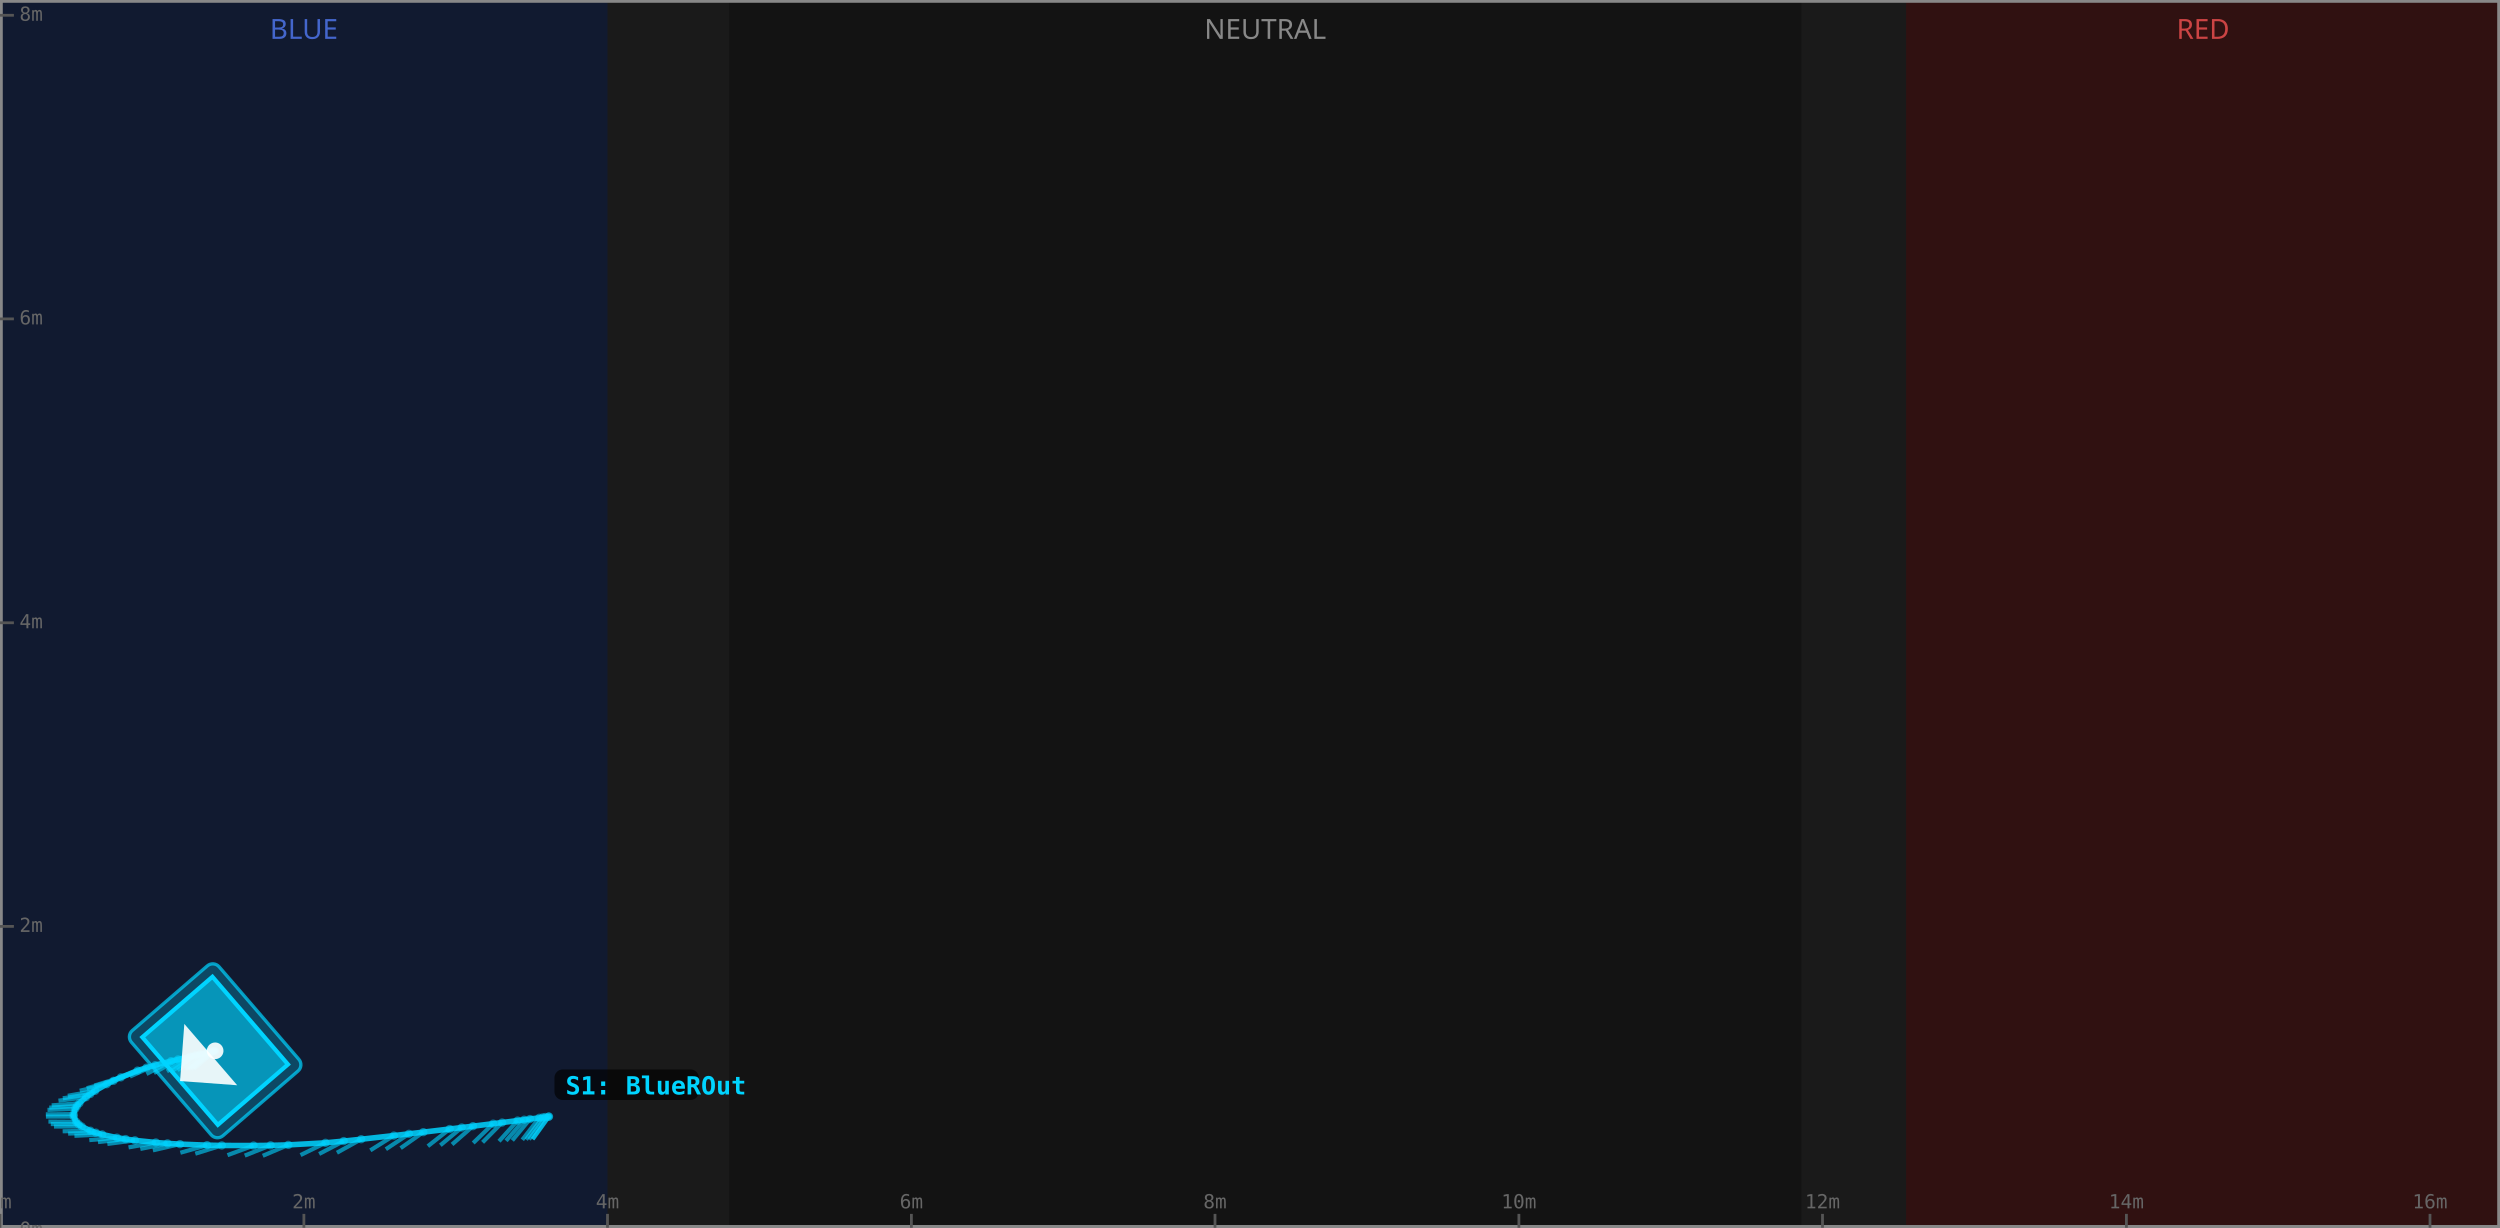
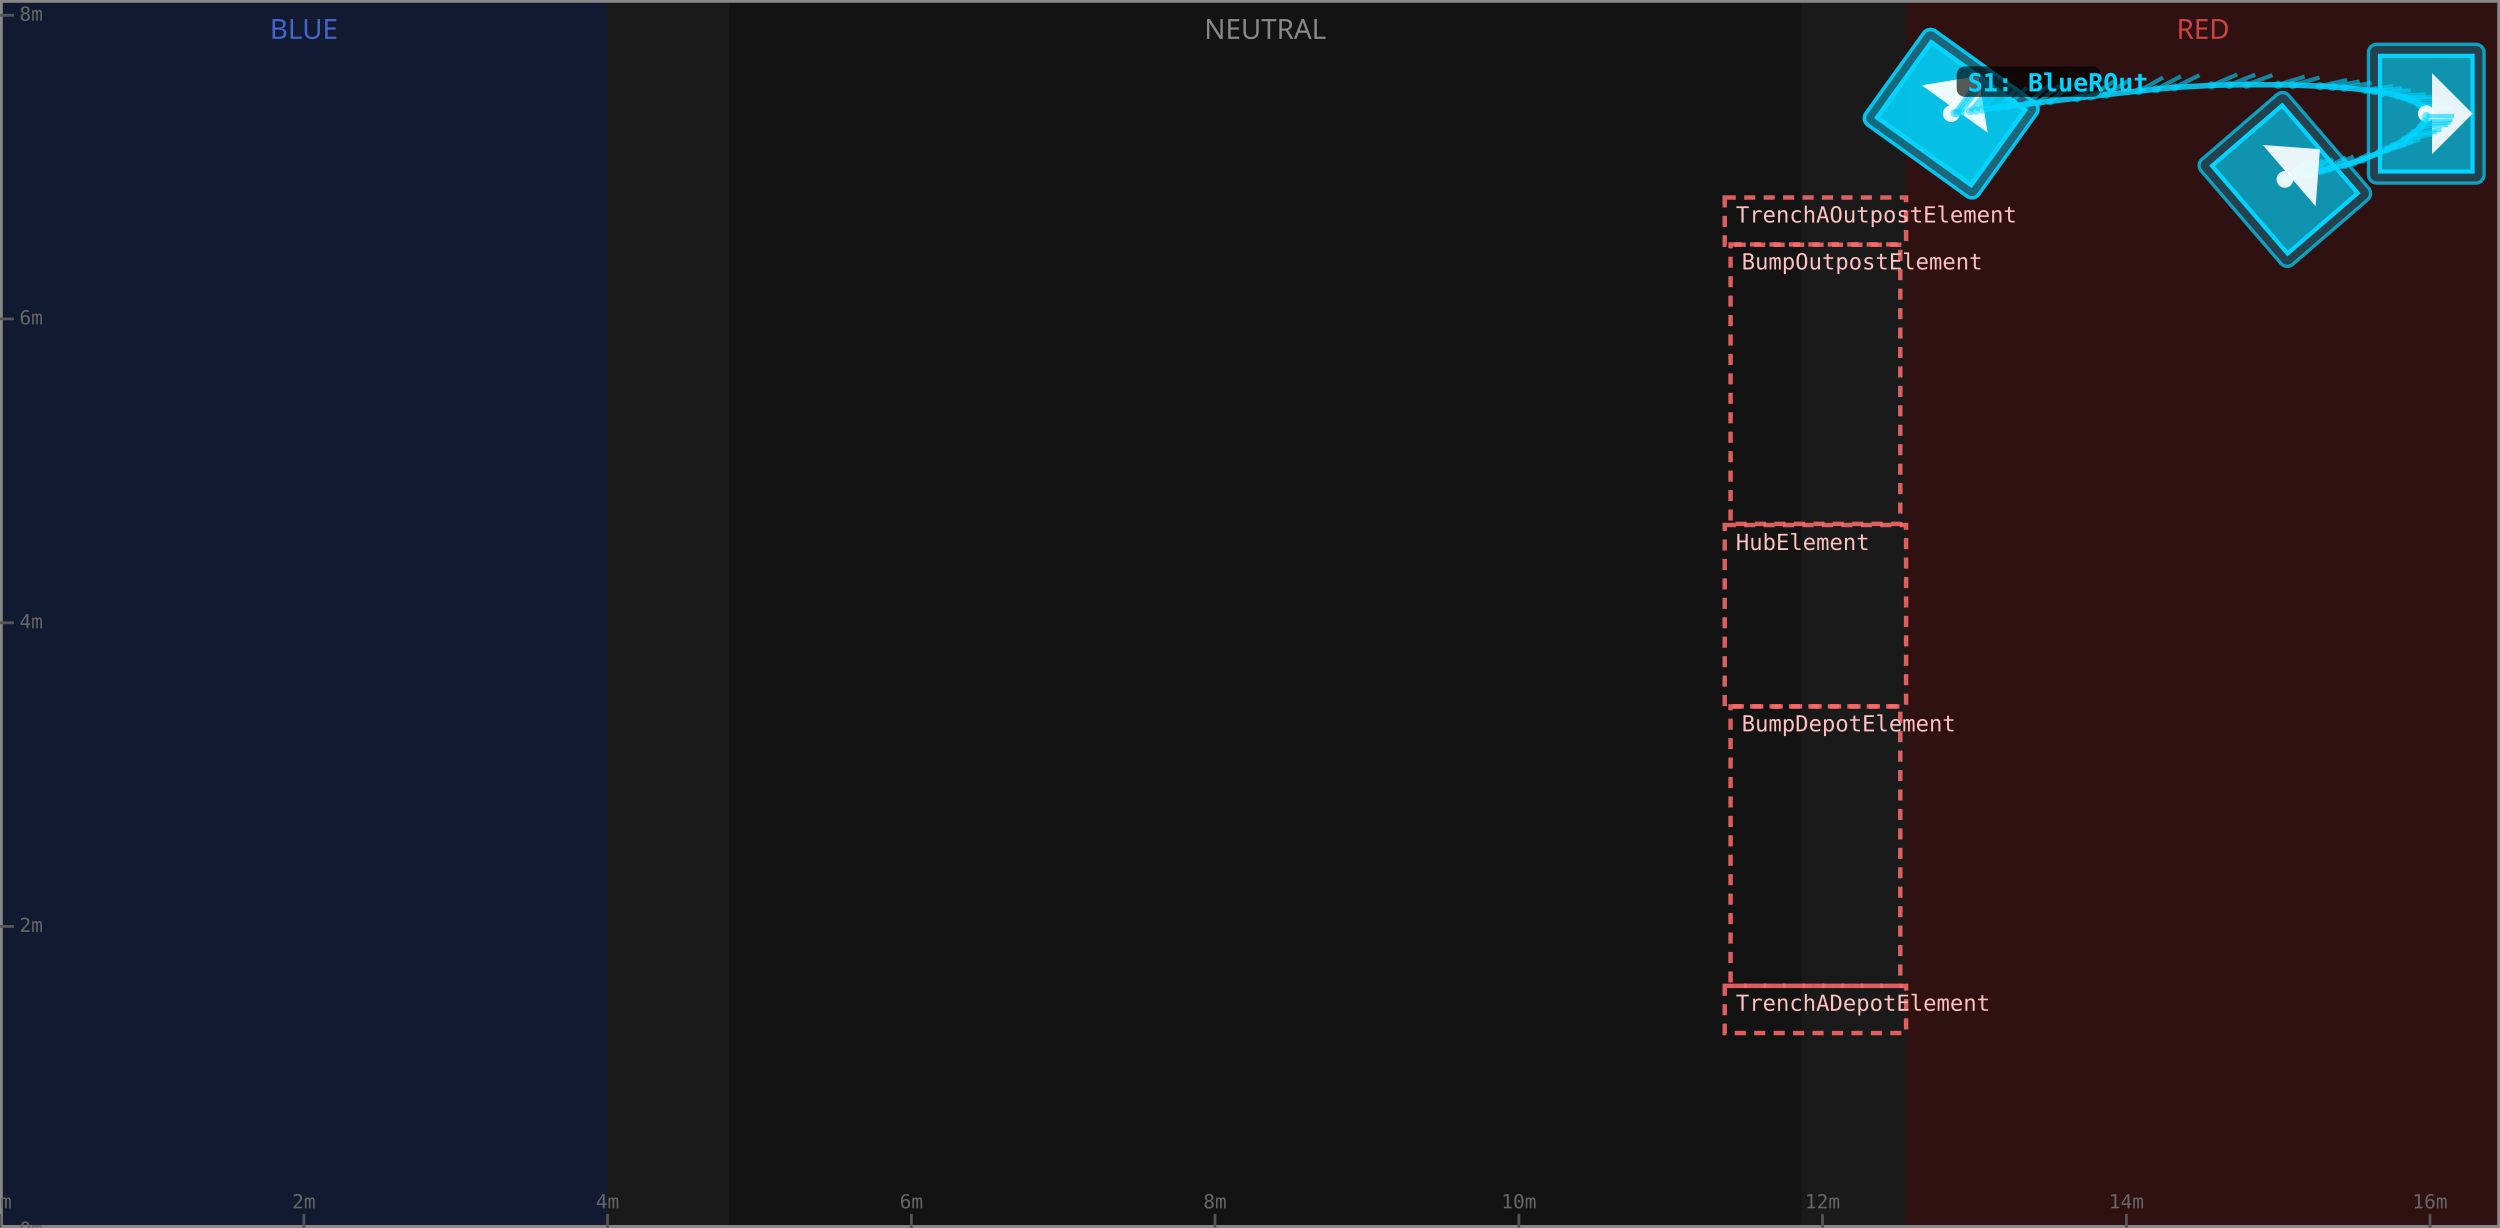
<svg xmlns="http://www.w3.org/2000/svg" width="900" height="442" viewBox="0 0 900 442">
  <rect x="0" y="0" width="900" height="442" fill="#1a1a1a" />
  <rect x="0" y="0" width="218.7" height="442" fill="#0d1a3a" fill-opacity="0.7" />
  <text x="109.4" y="14" text-anchor="middle" font-size="10" fill="#4466cc" font-family="sans-serif">BLUE</text>
  <rect x="262.5" y="0" width="386.0" height="442" fill="#111111" fill-opacity="0.7" />
  <text x="455.5" y="14" text-anchor="middle" font-size="10" fill="#888" font-family="sans-serif">NEUTRAL</text>
  <rect x="686.2" y="0" width="213.8" height="442" fill="#3a0d0d" fill-opacity="0.7" />
  <text x="793.1" y="14" text-anchor="middle" font-size="10" fill="#cc4444" font-family="sans-serif">RED</text>
  <rect x="0" y="0" width="900" height="442" fill="none" stroke="#888" stroke-width="2" />
  <line x1="0.0" y1="442" x2="0.0" y2="437" stroke="#555" stroke-width="1" />
  <text x="0.0" y="435" text-anchor="middle" font-size="7" fill="#666" font-family="monospace">0m</text>
  <line x1="109.4" y1="442" x2="109.4" y2="437" stroke="#555" stroke-width="1" />
  <text x="109.4" y="435" text-anchor="middle" font-size="7" fill="#666" font-family="monospace">2m</text>
  <line x1="218.7" y1="442" x2="218.7" y2="437" stroke="#555" stroke-width="1" />
  <text x="218.7" y="435" text-anchor="middle" font-size="7" fill="#666" font-family="monospace">4m</text>
  <line x1="328.1" y1="442" x2="328.1" y2="437" stroke="#555" stroke-width="1" />
  <text x="328.1" y="435" text-anchor="middle" font-size="7" fill="#666" font-family="monospace">6m</text>
  <line x1="437.4" y1="442" x2="437.4" y2="437" stroke="#555" stroke-width="1" />
  <text x="437.4" y="435" text-anchor="middle" font-size="7" fill="#666" font-family="monospace">8m</text>
  <line x1="546.8" y1="442" x2="546.8" y2="437" stroke="#555" stroke-width="1" />
  <text x="546.8" y="435" text-anchor="middle" font-size="7" fill="#666" font-family="monospace">10m</text>
  <line x1="656.1" y1="442" x2="656.1" y2="437" stroke="#555" stroke-width="1" />
  <text x="656.1" y="435" text-anchor="middle" font-size="7" fill="#666" font-family="monospace">12m</text>
  <line x1="765.5" y1="442" x2="765.5" y2="437" stroke="#555" stroke-width="1" />
  <text x="765.5" y="435" text-anchor="middle" font-size="7" fill="#666" font-family="monospace">14m</text>
  <line x1="874.8" y1="442" x2="874.8" y2="437" stroke="#555" stroke-width="1" />
  <text x="874.8" y="435" text-anchor="middle" font-size="7" fill="#666" font-family="monospace">16m</text>
  <line x1="0" y1="442.9" x2="5" y2="442.9" stroke="#555" stroke-width="1" />
  <text x="7" y="442.9" dominant-baseline="middle" font-size="7" fill="#666" font-family="monospace">0m</text>
  <line x1="0" y1="333.5" x2="5" y2="333.5" stroke="#555" stroke-width="1" />
  <text x="7" y="333.5" dominant-baseline="middle" font-size="7" fill="#666" font-family="monospace">2m</text>
  <line x1="0" y1="224.2" x2="5" y2="224.2" stroke="#555" stroke-width="1" />
  <text x="7" y="224.2" dominant-baseline="middle" font-size="7" fill="#666" font-family="monospace">4m</text>
  <line x1="0" y1="114.8" x2="5" y2="114.8" stroke="#555" stroke-width="1" />
  <text x="7" y="114.8" dominant-baseline="middle" font-size="7" fill="#666" font-family="monospace">6m</text>
  <line x1="0" y1="5.5" x2="5" y2="5.5" stroke="#555" stroke-width="1" />
  <text x="7" y="5.5" dominant-baseline="middle" font-size="7" fill="#666" font-family="monospace">8m</text>
-   <polyline points="197.64,401.97 197.50,401.99 196.38,402.13 195.40,402.26 194.15,402.42 190.80,402.85 188.70,403.11 186.33,403.41 180.75,404.12 177.54,404.52 170.27,405.42 166.22,405.91 161.89,406.44 152.40,407.57 147.23,408.18 141.78,408.81 130.03,410.12 123.74,410.79 117.17,411.42 103.79,412.16 97.40,412.32 91.28,412.40 79.85,412.36 74.55,412.26 64.78,411.88 60.31,411.62 56.12,411.30 48.56,410.52 45.20,410.06 42.11,409.56 36.78,408.40 34.52,407.75 32.55,407.06 29.43,405.54 28.29,404.72 27.43,403.85 26.54,401.97 26.50,401.07 27.09,399.17 27.72,398.17 28.58,397.14 30.97,394.98 32.50,393.85 34.25,392.69 38.43,390.31 40.86,389.09 43.52,387.85 49.50,385.42 52.73,384.36 55.88,383.47 61.58,382.01 64.11,381.39 68.51,380.33 70.38,379.90 72.04,379.51 74.69,378.91 75.68,378.69 76.46,378.51 77.34,378.32 77.45,378.29" fill="none" stroke="#00d4ff" stroke-width="2" stroke-opacity="0.85" stroke-linejoin="round" stroke-linecap="round" />
-   <g id="pose0" transform="translate(197.64,401.97) rotate(125.71)">
-     <line x1="0" y1="0" x2="10.00" y2="0" stroke="#00d4ff" stroke-width="1.5" stroke-opacity="0.6" />
-     <circle cx="0" cy="0" r="1.5" fill="#00d4ff" fill-opacity="0.5" />
-   </g>
-   <g id="pose1" transform="translate(197.50,401.99) rotate(125.71)">
-     <line x1="0" y1="0" x2="10.00" y2="0" stroke="#00d4ff" stroke-width="1.5" stroke-opacity="0.6" />
-     <circle cx="0" cy="0" r="1.5" fill="#00d4ff" fill-opacity="0.5" />
-   </g>
-   <g id="pose2" transform="translate(196.38,402.13) rotate(126.36)">
-     <line x1="0" y1="0" x2="10.00" y2="0" stroke="#00d4ff" stroke-width="1.5" stroke-opacity="0.6" />
-     <circle cx="0" cy="0" r="1.5" fill="#00d4ff" fill-opacity="0.5" />
-   </g>
-   <g id="pose3" transform="translate(195.40,402.26) rotate(126.96)">
-     <line x1="0" y1="0" x2="10.00" y2="0" stroke="#00d4ff" stroke-width="1.5" stroke-opacity="0.6" />
-     <circle cx="0" cy="0" r="1.5" fill="#00d4ff" fill-opacity="0.5" />
-   </g>
-   <g id="pose4" transform="translate(194.15,402.42) rotate(127.72)">
-     <line x1="0" y1="0" x2="10.00" y2="0" stroke="#00d4ff" stroke-width="1.5" stroke-opacity="0.6" />
-     <circle cx="0" cy="0" r="1.5" fill="#00d4ff" fill-opacity="0.5" />
-   </g>
-   <g id="pose5" transform="translate(190.80,402.85) rotate(129.63)">
-     <line x1="0" y1="0" x2="10.00" y2="0" stroke="#00d4ff" stroke-width="1.5" stroke-opacity="0.6" />
-     <circle cx="0" cy="0" r="1.5" fill="#00d4ff" fill-opacity="0.5" />
-   </g>
-   <g id="pose6" transform="translate(188.70,403.11) rotate(130.74)">
-     <line x1="0" y1="0" x2="10.00" y2="0" stroke="#00d4ff" stroke-width="1.5" stroke-opacity="0.6" />
-     <circle cx="0" cy="0" r="1.5" fill="#00d4ff" fill-opacity="0.5" />
-   </g>
-   <g id="pose7" transform="translate(186.33,403.41) rotate(131.95)">
-     <line x1="0" y1="0" x2="10.00" y2="0" stroke="#00d4ff" stroke-width="1.5" stroke-opacity="0.6" />
-     <circle cx="0" cy="0" r="1.5" fill="#00d4ff" fill-opacity="0.5" />
-   </g>
-   <g id="pose8" transform="translate(180.75,404.12) rotate(134.56)">
-     <line x1="0" y1="0" x2="10.00" y2="0" stroke="#00d4ff" stroke-width="1.5" stroke-opacity="0.6" />
-     <circle cx="0" cy="0" r="1.5" fill="#00d4ff" fill-opacity="0.5" />
-   </g>
-   <g id="pose9" transform="translate(177.54,404.52) rotate(135.95)">
-     <line x1="0" y1="0" x2="10.00" y2="0" stroke="#00d4ff" stroke-width="1.5" stroke-opacity="0.6" />
-     <circle cx="0" cy="0" r="1.5" fill="#00d4ff" fill-opacity="0.5" />
-   </g>
-   <g id="pose10" transform="translate(170.27,405.42) rotate(138.85)">
-     <line x1="0" y1="0" x2="10.00" y2="0" stroke="#00d4ff" stroke-width="1.5" stroke-opacity="0.6" />
-     <circle cx="0" cy="0" r="1.5" fill="#00d4ff" fill-opacity="0.5" />
-   </g>
-   <g id="pose11" transform="translate(166.22,405.91) rotate(140.33)">
-     <line x1="0" y1="0" x2="10.00" y2="0" stroke="#00d4ff" stroke-width="1.5" stroke-opacity="0.6" />
-     <circle cx="0" cy="0" r="1.5" fill="#00d4ff" fill-opacity="0.5" />
-   </g>
-   <g id="pose12" transform="translate(161.89,406.44) rotate(141.83)">
-     <line x1="0" y1="0" x2="10.00" y2="0" stroke="#00d4ff" stroke-width="1.5" stroke-opacity="0.6" />
-     <circle cx="0" cy="0" r="1.5" fill="#00d4ff" fill-opacity="0.5" />
-   </g>
-   <g id="pose13" transform="translate(152.40,407.57) rotate(144.86)">
-     <line x1="0" y1="0" x2="10.00" y2="0" stroke="#00d4ff" stroke-width="1.5" stroke-opacity="0.6" />
-     <circle cx="0" cy="0" r="1.5" fill="#00d4ff" fill-opacity="0.5" />
-   </g>
-   <g id="pose14" transform="translate(147.23,408.18) rotate(146.37)">
-     <line x1="0" y1="0" x2="10.00" y2="0" stroke="#00d4ff" stroke-width="1.5" stroke-opacity="0.6" />
-     <circle cx="0" cy="0" r="1.5" fill="#00d4ff" fill-opacity="0.5" />
-   </g>
-   <g id="pose15" transform="translate(141.78,408.81) rotate(147.89)">
-     <line x1="0" y1="0" x2="10.00" y2="0" stroke="#00d4ff" stroke-width="1.5" stroke-opacity="0.6" />
-     <circle cx="0" cy="0" r="1.5" fill="#00d4ff" fill-opacity="0.5" />
-   </g>
-   <g id="pose16" transform="translate(130.03,410.12) rotate(150.90)">
-     <line x1="0" y1="0" x2="10.00" y2="0" stroke="#00d4ff" stroke-width="1.5" stroke-opacity="0.6" />
-     <circle cx="0" cy="0" r="1.5" fill="#00d4ff" fill-opacity="0.5" />
-   </g>
-   <g id="pose17" transform="translate(123.74,410.79) rotate(152.39)">
-     <line x1="0" y1="0" x2="10.00" y2="0" stroke="#00d4ff" stroke-width="1.5" stroke-opacity="0.6" />
-     <circle cx="0" cy="0" r="1.5" fill="#00d4ff" fill-opacity="0.5" />
-   </g>
-   <g id="pose18" transform="translate(117.17,411.42) rotate(153.88)">
-     <line x1="0" y1="0" x2="10.00" y2="0" stroke="#00d4ff" stroke-width="1.5" stroke-opacity="0.6" />
-     <circle cx="0" cy="0" r="1.5" fill="#00d4ff" fill-opacity="0.5" />
-   </g>
-   <g id="pose19" transform="translate(103.79,412.16) rotate(156.85)">
-     <line x1="0" y1="0" x2="10.00" y2="0" stroke="#00d4ff" stroke-width="1.5" stroke-opacity="0.6" />
-     <circle cx="0" cy="0" r="1.5" fill="#00d4ff" fill-opacity="0.5" />
-   </g>
-   <g id="pose20" transform="translate(97.40,412.32) rotate(158.33)">
-     <line x1="0" y1="0" x2="10.00" y2="0" stroke="#00d4ff" stroke-width="1.5" stroke-opacity="0.6" />
-     <circle cx="0" cy="0" r="1.5" fill="#00d4ff" fill-opacity="0.5" />
-   </g>
-   <g id="pose21" transform="translate(91.28,412.40) rotate(159.81)">
-     <line x1="0" y1="0" x2="10.00" y2="0" stroke="#00d4ff" stroke-width="1.5" stroke-opacity="0.6" />
-     <circle cx="0" cy="0" r="1.5" fill="#00d4ff" fill-opacity="0.5" />
-   </g>
-   <g id="pose22" transform="translate(79.85,412.36) rotate(162.74)">
-     <line x1="0" y1="0" x2="10.00" y2="0" stroke="#00d4ff" stroke-width="1.5" stroke-opacity="0.6" />
-     <circle cx="0" cy="0" r="1.5" fill="#00d4ff" fill-opacity="0.5" />
-   </g>
-   <g id="pose23" transform="translate(74.55,412.26) rotate(164.20)">
-     <line x1="0" y1="0" x2="10.00" y2="0" stroke="#00d4ff" stroke-width="1.5" stroke-opacity="0.6" />
-     <circle cx="0" cy="0" r="1.5" fill="#00d4ff" fill-opacity="0.5" />
-   </g>
-   <g id="pose24" transform="translate(64.78,411.88) rotate(167.07)">
-     <line x1="0" y1="0" x2="10.00" y2="0" stroke="#00d4ff" stroke-width="1.5" stroke-opacity="0.6" />
-     <circle cx="0" cy="0" r="1.5" fill="#00d4ff" fill-opacity="0.5" />
-   </g>
-   <g id="pose25" transform="translate(60.31,411.62) rotate(168.48)">
-     <line x1="0" y1="0" x2="10.00" y2="0" stroke="#00d4ff" stroke-width="1.5" stroke-opacity="0.6" />
-     <circle cx="0" cy="0" r="1.5" fill="#00d4ff" fill-opacity="0.5" />
-   </g>
-   <g id="pose26" transform="translate(56.12,411.30) rotate(169.87)">
-     <line x1="0" y1="0" x2="10.00" y2="0" stroke="#00d4ff" stroke-width="1.5" stroke-opacity="0.6" />
-     <circle cx="0" cy="0" r="1.5" fill="#00d4ff" fill-opacity="0.5" />
-   </g>
-   <g id="pose27" transform="translate(48.56,410.52) rotate(172.52)">
-     <line x1="0" y1="0" x2="10.00" y2="0" stroke="#00d4ff" stroke-width="1.5" stroke-opacity="0.6" />
-     <circle cx="0" cy="0" r="1.5" fill="#00d4ff" fill-opacity="0.5" />
-   </g>
-   <g id="pose28" transform="translate(45.20,410.06) rotate(173.78)">
-     <line x1="0" y1="0" x2="10.00" y2="0" stroke="#00d4ff" stroke-width="1.5" stroke-opacity="0.6" />
-     <circle cx="0" cy="0" r="1.5" fill="#00d4ff" fill-opacity="0.5" />
-   </g>
-   <g id="pose29" transform="translate(42.11,409.56) rotate(174.97)">
-     <line x1="0" y1="0" x2="10.00" y2="0" stroke="#00d4ff" stroke-width="1.5" stroke-opacity="0.6" />
-     <circle cx="0" cy="0" r="1.5" fill="#00d4ff" fill-opacity="0.5" />
-   </g>
-   <g id="pose30" transform="translate(36.78,408.40) rotate(177.12)">
-     <line x1="0" y1="0" x2="10.00" y2="0" stroke="#00d4ff" stroke-width="1.5" stroke-opacity="0.6" />
-     <circle cx="0" cy="0" r="1.5" fill="#00d4ff" fill-opacity="0.5" />
-   </g>
-   <g id="pose31" transform="translate(34.52,407.75) rotate(178.04)">
-     <line x1="0" y1="0" x2="10.00" y2="0" stroke="#00d4ff" stroke-width="1.5" stroke-opacity="0.6" />
-     <circle cx="0" cy="0" r="1.5" fill="#00d4ff" fill-opacity="0.5" />
-   </g>
-   <g id="pose32" transform="translate(32.55,407.06) rotate(178.84)">
-     <line x1="0" y1="0" x2="10.00" y2="0" stroke="#00d4ff" stroke-width="1.5" stroke-opacity="0.6" />
-     <circle cx="0" cy="0" r="1.5" fill="#00d4ff" fill-opacity="0.5" />
-   </g>
-   <g id="pose33" transform="translate(29.43,405.54) rotate(-179.99)">
-     <line x1="0" y1="0" x2="10.00" y2="0" stroke="#00d4ff" stroke-width="1.5" stroke-opacity="0.6" />
-     <circle cx="0" cy="0" r="1.5" fill="#00d4ff" fill-opacity="0.5" />
-   </g>
-   <g id="pose34" transform="translate(28.29,404.72) rotate(-179.66)">
-     <line x1="0" y1="0" x2="10.00" y2="0" stroke="#00d4ff" stroke-width="1.5" stroke-opacity="0.6" />
-     <circle cx="0" cy="0" r="1.5" fill="#00d4ff" fill-opacity="0.5" />
-   </g>
-   <g id="pose35" transform="translate(27.43,403.85) rotate(-179.53)">
-     <line x1="0" y1="0" x2="10.00" y2="0" stroke="#00d4ff" stroke-width="1.5" stroke-opacity="0.6" />
-     <circle cx="0" cy="0" r="1.5" fill="#00d4ff" fill-opacity="0.5" />
-   </g>
-   <g id="pose36" transform="translate(26.54,401.97) rotate(-180.00)">
-     <line x1="0" y1="0" x2="10.00" y2="0" stroke="#00d4ff" stroke-width="1.5" stroke-opacity="0.6" />
-     <circle cx="0" cy="0" r="1.5" fill="#00d4ff" fill-opacity="0.5" />
-   </g>
-   <g id="pose37" transform="translate(26.50,401.07) rotate(179.43)">
-     <line x1="0" y1="0" x2="10.00" y2="0" stroke="#00d4ff" stroke-width="1.5" stroke-opacity="0.6" />
-     <circle cx="0" cy="0" r="1.5" fill="#00d4ff" fill-opacity="0.5" />
-   </g>
-   <g id="pose38" transform="translate(27.09,399.17) rotate(177.73)">
-     <line x1="0" y1="0" x2="10.00" y2="0" stroke="#00d4ff" stroke-width="1.5" stroke-opacity="0.6" />
-     <circle cx="0" cy="0" r="1.5" fill="#00d4ff" fill-opacity="0.5" />
-   </g>
-   <g id="pose39" transform="translate(27.72,398.17) rotate(176.66)">
-     <line x1="0" y1="0" x2="10.00" y2="0" stroke="#00d4ff" stroke-width="1.5" stroke-opacity="0.6" />
-     <circle cx="0" cy="0" r="1.5" fill="#00d4ff" fill-opacity="0.5" />
-   </g>
-   <g id="pose40" transform="translate(28.58,397.14) rotate(175.45)">
-     <line x1="0" y1="0" x2="10.00" y2="0" stroke="#00d4ff" stroke-width="1.5" stroke-opacity="0.6" />
-     <circle cx="0" cy="0" r="1.5" fill="#00d4ff" fill-opacity="0.5" />
-   </g>
-   <g id="pose41" transform="translate(30.97,394.98) rotate(172.72)">
-     <line x1="0" y1="0" x2="10.00" y2="0" stroke="#00d4ff" stroke-width="1.5" stroke-opacity="0.6" />
-     <circle cx="0" cy="0" r="1.5" fill="#00d4ff" fill-opacity="0.5" />
-   </g>
-   <g id="pose42" transform="translate(32.50,393.85) rotate(171.22)">
-     <line x1="0" y1="0" x2="10.00" y2="0" stroke="#00d4ff" stroke-width="1.5" stroke-opacity="0.6" />
-     <circle cx="0" cy="0" r="1.5" fill="#00d4ff" fill-opacity="0.5" />
-   </g>
-   <g id="pose43" transform="translate(34.25,392.69) rotate(169.65)">
-     <line x1="0" y1="0" x2="10.00" y2="0" stroke="#00d4ff" stroke-width="1.5" stroke-opacity="0.6" />
-     <circle cx="0" cy="0" r="1.5" fill="#00d4ff" fill-opacity="0.5" />
-   </g>
-   <g id="pose44" transform="translate(38.43,390.31) rotate(166.34)">
-     <line x1="0" y1="0" x2="10.00" y2="0" stroke="#00d4ff" stroke-width="1.5" stroke-opacity="0.6" />
-     <circle cx="0" cy="0" r="1.5" fill="#00d4ff" fill-opacity="0.5" />
-   </g>
-   <g id="pose45" transform="translate(40.86,389.09) rotate(164.62)">
-     <line x1="0" y1="0" x2="10.00" y2="0" stroke="#00d4ff" stroke-width="1.5" stroke-opacity="0.6" />
-     <circle cx="0" cy="0" r="1.5" fill="#00d4ff" fill-opacity="0.5" />
-   </g>
-   <g id="pose46" transform="translate(43.52,387.85) rotate(162.88)">
-     <line x1="0" y1="0" x2="10.00" y2="0" stroke="#00d4ff" stroke-width="1.5" stroke-opacity="0.6" />
-     <circle cx="0" cy="0" r="1.5" fill="#00d4ff" fill-opacity="0.5" />
-   </g>
-   <g id="pose47" transform="translate(49.50,385.42) rotate(159.35)">
-     <line x1="0" y1="0" x2="10.00" y2="0" stroke="#00d4ff" stroke-width="1.5" stroke-opacity="0.6" />
-     <circle cx="0" cy="0" r="1.5" fill="#00d4ff" fill-opacity="0.5" />
-   </g>
-   <g id="pose48" transform="translate(52.73,384.36) rotate(157.59)">
-     <line x1="0" y1="0" x2="10.00" y2="0" stroke="#00d4ff" stroke-width="1.5" stroke-opacity="0.6" />
-     <circle cx="0" cy="0" r="1.5" fill="#00d4ff" fill-opacity="0.5" />
-   </g>
-   <g id="pose49" transform="translate(55.88,383.47) rotate(155.84)">
-     <line x1="0" y1="0" x2="10.00" y2="0" stroke="#00d4ff" stroke-width="1.5" stroke-opacity="0.6" />
-     <circle cx="0" cy="0" r="1.5" fill="#00d4ff" fill-opacity="0.5" />
-   </g>
-   <g id="pose50" transform="translate(61.58,382.01) rotate(152.41)">
-     <line x1="0" y1="0" x2="10.00" y2="0" stroke="#00d4ff" stroke-width="1.5" stroke-opacity="0.6" />
-     <circle cx="0" cy="0" r="1.5" fill="#00d4ff" fill-opacity="0.5" />
-   </g>
-   <g id="pose51" transform="translate(64.11,381.39) rotate(150.76)">
-     <line x1="0" y1="0" x2="10.00" y2="0" stroke="#00d4ff" stroke-width="1.5" stroke-opacity="0.6" />
-     <circle cx="0" cy="0" r="1.5" fill="#00d4ff" fill-opacity="0.5" />
-   </g>
-   <g id="pose52" transform="translate(68.51,380.33) rotate(147.64)">
-     <line x1="0" y1="0" x2="10.00" y2="0" stroke="#00d4ff" stroke-width="1.5" stroke-opacity="0.6" />
-     <circle cx="0" cy="0" r="1.5" fill="#00d4ff" fill-opacity="0.5" />
-   </g>
-   <g id="pose53" transform="translate(70.38,379.90) rotate(146.19)">
-     <line x1="0" y1="0" x2="10.00" y2="0" stroke="#00d4ff" stroke-width="1.5" stroke-opacity="0.6" />
-     <circle cx="0" cy="0" r="1.5" fill="#00d4ff" fill-opacity="0.5" />
-   </g>
-   <g id="pose54" transform="translate(72.04,379.51) rotate(144.83)">
-     <line x1="0" y1="0" x2="10.00" y2="0" stroke="#00d4ff" stroke-width="1.5" stroke-opacity="0.6" />
-     <circle cx="0" cy="0" r="1.5" fill="#00d4ff" fill-opacity="0.5" />
-   </g>
-   <g id="pose55" transform="translate(74.69,378.91) rotate(142.44)">
-     <line x1="0" y1="0" x2="10.00" y2="0" stroke="#00d4ff" stroke-width="1.5" stroke-opacity="0.6" />
-     <circle cx="0" cy="0" r="1.5" fill="#00d4ff" fill-opacity="0.5" />
-   </g>
-   <g id="pose56" transform="translate(75.68,378.69) rotate(141.45)">
-     <line x1="0" y1="0" x2="10.00" y2="0" stroke="#00d4ff" stroke-width="1.5" stroke-opacity="0.6" />
-     <circle cx="0" cy="0" r="1.5" fill="#00d4ff" fill-opacity="0.5" />
-   </g>
-   <g id="pose57" transform="translate(76.46,378.51) rotate(140.61)">
-     <line x1="0" y1="0" x2="10.00" y2="0" stroke="#00d4ff" stroke-width="1.5" stroke-opacity="0.6" />
-     <circle cx="0" cy="0" r="1.5" fill="#00d4ff" fill-opacity="0.5" />
-   </g>
-   <g id="pose58" transform="translate(77.34,378.32) rotate(139.48)">
-     <line x1="0" y1="0" x2="10.00" y2="0" stroke="#00d4ff" stroke-width="1.5" stroke-opacity="0.6" />
-     <circle cx="0" cy="0" r="1.5" fill="#00d4ff" fill-opacity="0.5" />
-   </g>
-   <g id="pose59" transform="translate(77.45,378.29) rotate(139.24)">
-     <rect x="-20.83" y="-25.00" width="41.66" height="50.00" rx="3" fill="#00d4ff" fill-opacity="0.25" stroke="#00d4ff" stroke-width="1.2" stroke-opacity="0.7" />
-     <rect x="-16.67" y="-20.83" width="33.33" height="41.66" fill="#00d4ff" fill-opacity="0.55" stroke="#00d4ff" stroke-width="1.5" />
-     <polygon points="16.67,0 2.08,14.58 2.08,-14.58" fill="#ffffff" fill-opacity="0.9" />
-     <circle cx="0" cy="0" r="3" fill="#ffffff" fill-opacity="0.9" />
-   </g>
-   <rect x="199.6" y="385.0" width="52.0" height="11" rx="3" fill="#000000" fill-opacity="0.65" />
-   <text x="203.6" y="394.0" font-size="9" fill="#00d4ff" font-family="monospace" font-weight="bold">S1: BlueROut</text>
+   <rect x="623.0" y="254.3" width="61.1" height="100.6" fill="none" stroke="#ff6b6b" stroke-width="1.6" stroke-dasharray="4 3" stroke-opacity="0.85" />
+   <text x="627.0" y="263.3" text-anchor="start" font-size="8" fill="#ffc0c0" font-family="monospace">BumpDepotElement</text>
+   <rect x="623.0" y="88.0" width="61.1" height="100.6" fill="none" stroke="#ff6b6b" stroke-width="1.6" stroke-dasharray="4 3" stroke-opacity="0.85" />
+   <text x="627.0" y="97.0" text-anchor="start" font-size="8" fill="#ffc0c0" font-family="monospace">BumpOutpostElement</text>
+   <rect x="620.9" y="189.0" width="65.3" height="65.3" fill="none" stroke="#ff6b6b" stroke-width="1.6" stroke-dasharray="4 3" stroke-opacity="0.85" />
+   <text x="624.9" y="198.0" text-anchor="start" font-size="8" fill="#ffc0c0" font-family="monospace">HubElement</text>
+   <rect x="620.9" y="354.9" width="65.3" height="17.0" fill="none" stroke="#ff6b6b" stroke-width="1.6" stroke-dasharray="4 3" stroke-opacity="0.85" />
+   <text x="624.9" y="363.9" text-anchor="start" font-size="8" fill="#ffc0c0" font-family="monospace">TrenchADepotElement</text>
+   <rect x="620.9" y="71.1" width="65.3" height="17.0" fill="none" stroke="#ff6b6b" stroke-width="1.6" stroke-dasharray="4 3" stroke-opacity="0.85" />
+   <text x="624.9" y="80.1" text-anchor="start" font-size="8" fill="#ffc0c0" font-family="monospace">TrenchAOutpostElement</text>
+   <polyline points="702.36,40.92 702.50,40.90 703.62,40.76 704.60,40.63 705.85,40.47 709.20,40.04 711.30,39.78 713.67,39.48 719.25,38.78 722.46,38.38 729.73,37.48 733.78,36.98 738.11,36.45 747.60,35.32 752.77,34.71 758.22,34.08 769.97,32.77 776.26,32.11 782.83,31.47 796.21,30.73 802.60,30.57 808.72,30.49 820.15,30.53 825.45,30.63 835.22,31.01 839.69,31.28 843.88,31.59 851.44,32.37 854.80,32.83 857.89,33.34 863.22,34.49 865.48,35.14 867.45,35.83 870.57,37.35 871.71,38.17 872.57,39.05 873.46,40.92 873.50,41.82 872.91,43.72 872.28,44.72 871.42,45.75 869.03,47.92 867.50,49.04 865.75,50.20 861.57,52.58 859.14,53.81 856.48,55.04 850.50,57.48 847.27,58.54 844.12,59.42 838.42,60.89 835.89,61.51 831.49,62.56 829.62,63.00 827.96,63.38 825.31,63.98 824.32,64.21 823.54,64.38 822.66,64.58 822.55,64.60" fill="none" stroke="#00d4ff" stroke-width="2" stroke-opacity="0.85" stroke-linejoin="round" stroke-linecap="round" />
+   <g id="pose0" transform="translate(702.36,40.92) rotate(-54.29)">
+     <rect x="-20.83" y="-25.00" width="41.66" height="50.00" rx="3" fill="#00d4ff" fill-opacity="0.25" stroke="#00d4ff" stroke-width="1.2" stroke-opacity="0.7" />
+     <rect x="-16.67" y="-20.83" width="33.33" height="41.66" fill="#00d4ff" fill-opacity="0.55" stroke="#00d4ff" stroke-width="1.5" />
+     <polygon points="16.67,0 2.08,14.58 2.08,-14.58" fill="#ffffff" fill-opacity="0.9" />
+     <circle cx="0" cy="0" r="3" fill="#ffffff" fill-opacity="0.9" />
+   </g>
+   <g id="pose1" transform="translate(702.50,40.90) rotate(-54.29)">
+     <rect x="-20.83" y="-25.00" width="41.66" height="50.00" rx="3" fill="#00d4ff" fill-opacity="0.25" stroke="#00d4ff" stroke-width="1.2" stroke-opacity="0.7" />
+     <rect x="-16.67" y="-20.83" width="33.33" height="41.66" fill="#00d4ff" fill-opacity="0.55" stroke="#00d4ff" stroke-width="1.5" />
+     <polygon points="16.67,0 2.08,14.58 2.08,-14.58" fill="#ffffff" fill-opacity="0.9" />
+     <circle cx="0" cy="0" r="3" fill="#ffffff" fill-opacity="0.9" />
+   </g>
+   <g id="pose2" transform="translate(703.62,40.76) rotate(-53.64)">
+     <line x1="0" y1="0" x2="10.00" y2="0" stroke="#00d4ff" stroke-width="1.5" stroke-opacity="0.6" />
+     <circle cx="0" cy="0" r="1.5" fill="#00d4ff" fill-opacity="0.5" />
+   </g>
+   <g id="pose3" transform="translate(704.60,40.63) rotate(-53.04)">
+     <line x1="0" y1="0" x2="10.00" y2="0" stroke="#00d4ff" stroke-width="1.5" stroke-opacity="0.6" />
+     <circle cx="0" cy="0" r="1.5" fill="#00d4ff" fill-opacity="0.5" />
+   </g>
+   <g id="pose4" transform="translate(705.85,40.47) rotate(-52.28)">
+     <line x1="0" y1="0" x2="10.00" y2="0" stroke="#00d4ff" stroke-width="1.5" stroke-opacity="0.6" />
+     <circle cx="0" cy="0" r="1.5" fill="#00d4ff" fill-opacity="0.5" />
+   </g>
+   <g id="pose5" transform="translate(709.20,40.04) rotate(-50.37)">
+     <line x1="0" y1="0" x2="10.00" y2="0" stroke="#00d4ff" stroke-width="1.5" stroke-opacity="0.6" />
+     <circle cx="0" cy="0" r="1.5" fill="#00d4ff" fill-opacity="0.5" />
+   </g>
+   <g id="pose6" transform="translate(711.30,39.78) rotate(-49.26)">
+     <line x1="0" y1="0" x2="10.00" y2="0" stroke="#00d4ff" stroke-width="1.5" stroke-opacity="0.6" />
+     <circle cx="0" cy="0" r="1.5" fill="#00d4ff" fill-opacity="0.5" />
+   </g>
+   <g id="pose7" transform="translate(713.67,39.48) rotate(-48.05)">
+     <line x1="0" y1="0" x2="10.00" y2="0" stroke="#00d4ff" stroke-width="1.5" stroke-opacity="0.6" />
+     <circle cx="0" cy="0" r="1.5" fill="#00d4ff" fill-opacity="0.5" />
+   </g>
+   <g id="pose8" transform="translate(719.25,38.78) rotate(-45.44)">
+     <line x1="0" y1="0" x2="10.00" y2="0" stroke="#00d4ff" stroke-width="1.5" stroke-opacity="0.6" />
+     <circle cx="0" cy="0" r="1.5" fill="#00d4ff" fill-opacity="0.5" />
+   </g>
+   <g id="pose9" transform="translate(722.46,38.38) rotate(-44.05)">
+     <line x1="0" y1="0" x2="10.00" y2="0" stroke="#00d4ff" stroke-width="1.5" stroke-opacity="0.6" />
+     <circle cx="0" cy="0" r="1.5" fill="#00d4ff" fill-opacity="0.5" />
+   </g>
+   <g id="pose10" transform="translate(729.73,37.48) rotate(-41.15)">
+     <line x1="0" y1="0" x2="10.00" y2="0" stroke="#00d4ff" stroke-width="1.5" stroke-opacity="0.6" />
+     <circle cx="0" cy="0" r="1.5" fill="#00d4ff" fill-opacity="0.5" />
+   </g>
+   <g id="pose11" transform="translate(733.78,36.98) rotate(-39.67)">
+     <line x1="0" y1="0" x2="10.00" y2="0" stroke="#00d4ff" stroke-width="1.5" stroke-opacity="0.6" />
+     <circle cx="0" cy="0" r="1.5" fill="#00d4ff" fill-opacity="0.5" />
+   </g>
+   <g id="pose12" transform="translate(738.11,36.45) rotate(-38.17)">
+     <line x1="0" y1="0" x2="10.00" y2="0" stroke="#00d4ff" stroke-width="1.5" stroke-opacity="0.6" />
+     <circle cx="0" cy="0" r="1.5" fill="#00d4ff" fill-opacity="0.5" />
+   </g>
+   <g id="pose13" transform="translate(747.60,35.32) rotate(-35.14)">
+     <line x1="0" y1="0" x2="10.00" y2="0" stroke="#00d4ff" stroke-width="1.5" stroke-opacity="0.6" />
+     <circle cx="0" cy="0" r="1.5" fill="#00d4ff" fill-opacity="0.5" />
+   </g>
+   <g id="pose14" transform="translate(752.77,34.71) rotate(-33.63)">
+     <line x1="0" y1="0" x2="10.00" y2="0" stroke="#00d4ff" stroke-width="1.5" stroke-opacity="0.6" />
+     <circle cx="0" cy="0" r="1.5" fill="#00d4ff" fill-opacity="0.5" />
+   </g>
+   <g id="pose15" transform="translate(758.22,34.08) rotate(-32.11)">
+     <line x1="0" y1="0" x2="10.00" y2="0" stroke="#00d4ff" stroke-width="1.5" stroke-opacity="0.6" />
+     <circle cx="0" cy="0" r="1.5" fill="#00d4ff" fill-opacity="0.5" />
+   </g>
+   <g id="pose16" transform="translate(769.97,32.77) rotate(-29.10)">
+     <line x1="0" y1="0" x2="10.00" y2="0" stroke="#00d4ff" stroke-width="1.5" stroke-opacity="0.6" />
+     <circle cx="0" cy="0" r="1.5" fill="#00d4ff" fill-opacity="0.5" />
+   </g>
+   <g id="pose17" transform="translate(776.26,32.11) rotate(-27.61)">
+     <line x1="0" y1="0" x2="10.00" y2="0" stroke="#00d4ff" stroke-width="1.5" stroke-opacity="0.6" />
+     <circle cx="0" cy="0" r="1.5" fill="#00d4ff" fill-opacity="0.5" />
+   </g>
+   <g id="pose18" transform="translate(782.83,31.47) rotate(-26.12)">
+     <line x1="0" y1="0" x2="10.00" y2="0" stroke="#00d4ff" stroke-width="1.5" stroke-opacity="0.6" />
+     <circle cx="0" cy="0" r="1.5" fill="#00d4ff" fill-opacity="0.5" />
+   </g>
+   <g id="pose19" transform="translate(796.21,30.73) rotate(-23.15)">
+     <line x1="0" y1="0" x2="10.00" y2="0" stroke="#00d4ff" stroke-width="1.5" stroke-opacity="0.6" />
+     <circle cx="0" cy="0" r="1.5" fill="#00d4ff" fill-opacity="0.5" />
+   </g>
+   <g id="pose20" transform="translate(802.60,30.57) rotate(-21.67)">
+     <line x1="0" y1="0" x2="10.00" y2="0" stroke="#00d4ff" stroke-width="1.5" stroke-opacity="0.6" />
+     <circle cx="0" cy="0" r="1.5" fill="#00d4ff" fill-opacity="0.5" />
+   </g>
+   <g id="pose21" transform="translate(808.72,30.49) rotate(-20.19)">
+     <line x1="0" y1="0" x2="10.00" y2="0" stroke="#00d4ff" stroke-width="1.5" stroke-opacity="0.6" />
+     <circle cx="0" cy="0" r="1.5" fill="#00d4ff" fill-opacity="0.5" />
+   </g>
+   <g id="pose22" transform="translate(820.15,30.53) rotate(-17.26)">
+     <line x1="0" y1="0" x2="10.00" y2="0" stroke="#00d4ff" stroke-width="1.5" stroke-opacity="0.6" />
+     <circle cx="0" cy="0" r="1.5" fill="#00d4ff" fill-opacity="0.5" />
+   </g>
+   <g id="pose23" transform="translate(825.45,30.63) rotate(-15.80)">
+     <line x1="0" y1="0" x2="10.00" y2="0" stroke="#00d4ff" stroke-width="1.5" stroke-opacity="0.6" />
+     <circle cx="0" cy="0" r="1.5" fill="#00d4ff" fill-opacity="0.5" />
+   </g>
+   <g id="pose24" transform="translate(835.22,31.01) rotate(-12.93)">
+     <line x1="0" y1="0" x2="10.00" y2="0" stroke="#00d4ff" stroke-width="1.5" stroke-opacity="0.6" />
+     <circle cx="0" cy="0" r="1.5" fill="#00d4ff" fill-opacity="0.5" />
+   </g>
+   <g id="pose25" transform="translate(839.69,31.28) rotate(-11.52)">
+     <line x1="0" y1="0" x2="10.00" y2="0" stroke="#00d4ff" stroke-width="1.5" stroke-opacity="0.6" />
+     <circle cx="0" cy="0" r="1.5" fill="#00d4ff" fill-opacity="0.5" />
+   </g>
+   <g id="pose26" transform="translate(843.88,31.59) rotate(-10.13)">
+     <line x1="0" y1="0" x2="10.00" y2="0" stroke="#00d4ff" stroke-width="1.5" stroke-opacity="0.6" />
+     <circle cx="0" cy="0" r="1.5" fill="#00d4ff" fill-opacity="0.5" />
+   </g>
+   <g id="pose27" transform="translate(851.44,32.37) rotate(-7.48)">
+     <line x1="0" y1="0" x2="10.00" y2="0" stroke="#00d4ff" stroke-width="1.5" stroke-opacity="0.6" />
+     <circle cx="0" cy="0" r="1.5" fill="#00d4ff" fill-opacity="0.5" />
+   </g>
+   <g id="pose28" transform="translate(854.80,32.83) rotate(-6.22)">
+     <line x1="0" y1="0" x2="10.00" y2="0" stroke="#00d4ff" stroke-width="1.5" stroke-opacity="0.6" />
+     <circle cx="0" cy="0" r="1.5" fill="#00d4ff" fill-opacity="0.5" />
+   </g>
+   <g id="pose29" transform="translate(857.89,33.34) rotate(-5.03)">
+     <line x1="0" y1="0" x2="10.00" y2="0" stroke="#00d4ff" stroke-width="1.5" stroke-opacity="0.6" />
+     <circle cx="0" cy="0" r="1.5" fill="#00d4ff" fill-opacity="0.5" />
+   </g>
+   <g id="pose30" transform="translate(863.22,34.49) rotate(-2.88)">
+     <line x1="0" y1="0" x2="10.00" y2="0" stroke="#00d4ff" stroke-width="1.5" stroke-opacity="0.6" />
+     <circle cx="0" cy="0" r="1.5" fill="#00d4ff" fill-opacity="0.5" />
+   </g>
+   <g id="pose31" transform="translate(865.48,35.14) rotate(-1.96)">
+     <line x1="0" y1="0" x2="10.00" y2="0" stroke="#00d4ff" stroke-width="1.5" stroke-opacity="0.6" />
+     <circle cx="0" cy="0" r="1.5" fill="#00d4ff" fill-opacity="0.5" />
+   </g>
+   <g id="pose32" transform="translate(867.45,35.83) rotate(-1.16)">
+     <line x1="0" y1="0" x2="10.00" y2="0" stroke="#00d4ff" stroke-width="1.5" stroke-opacity="0.6" />
+     <circle cx="0" cy="0" r="1.5" fill="#00d4ff" fill-opacity="0.5" />
+   </g>
+   <g id="pose33" transform="translate(870.57,37.35) rotate(0.01)">
+     <line x1="0" y1="0" x2="10.00" y2="0" stroke="#00d4ff" stroke-width="1.5" stroke-opacity="0.6" />
+     <circle cx="0" cy="0" r="1.5" fill="#00d4ff" fill-opacity="0.5" />
+   </g>
+   <g id="pose34" transform="translate(871.71,38.17) rotate(0.34)">
+     <line x1="0" y1="0" x2="10.00" y2="0" stroke="#00d4ff" stroke-width="1.5" stroke-opacity="0.6" />
+     <circle cx="0" cy="0" r="1.5" fill="#00d4ff" fill-opacity="0.5" />
+   </g>
+   <g id="pose35" transform="translate(872.57,39.05) rotate(0.47)">
+     <line x1="0" y1="0" x2="10.00" y2="0" stroke="#00d4ff" stroke-width="1.5" stroke-opacity="0.6" />
+     <circle cx="0" cy="0" r="1.5" fill="#00d4ff" fill-opacity="0.5" />
+   </g>
+   <g id="pose36" transform="translate(873.46,40.92) rotate(0.00)">
+     <rect x="-20.83" y="-25.00" width="41.66" height="50.00" rx="3" fill="#00d4ff" fill-opacity="0.25" stroke="#00d4ff" stroke-width="1.2" stroke-opacity="0.7" />
+     <rect x="-16.67" y="-20.83" width="33.33" height="41.66" fill="#00d4ff" fill-opacity="0.55" stroke="#00d4ff" stroke-width="1.5" />
+     <polygon points="16.67,0 2.08,14.58 2.08,-14.58" fill="#ffffff" fill-opacity="0.9" />
+     <circle cx="0" cy="0" r="3" fill="#ffffff" fill-opacity="0.9" />
+   </g>
+   <g id="pose37" transform="translate(873.50,41.82) rotate(-0.57)">
+     <line x1="0" y1="0" x2="10.00" y2="0" stroke="#00d4ff" stroke-width="1.5" stroke-opacity="0.6" />
+     <circle cx="0" cy="0" r="1.5" fill="#00d4ff" fill-opacity="0.5" />
+   </g>
+   <g id="pose38" transform="translate(872.91,43.72) rotate(-2.27)">
+     <line x1="0" y1="0" x2="10.00" y2="0" stroke="#00d4ff" stroke-width="1.5" stroke-opacity="0.6" />
+     <circle cx="0" cy="0" r="1.5" fill="#00d4ff" fill-opacity="0.5" />
+   </g>
+   <g id="pose39" transform="translate(872.28,44.72) rotate(-3.34)">
+     <line x1="0" y1="0" x2="10.00" y2="0" stroke="#00d4ff" stroke-width="1.5" stroke-opacity="0.6" />
+     <circle cx="0" cy="0" r="1.5" fill="#00d4ff" fill-opacity="0.5" />
+   </g>
+   <g id="pose40" transform="translate(871.42,45.75) rotate(-4.55)">
+     <line x1="0" y1="0" x2="10.00" y2="0" stroke="#00d4ff" stroke-width="1.5" stroke-opacity="0.6" />
+     <circle cx="0" cy="0" r="1.5" fill="#00d4ff" fill-opacity="0.5" />
+   </g>
+   <g id="pose41" transform="translate(869.03,47.92) rotate(-7.28)">
+     <line x1="0" y1="0" x2="10.00" y2="0" stroke="#00d4ff" stroke-width="1.5" stroke-opacity="0.6" />
+     <circle cx="0" cy="0" r="1.5" fill="#00d4ff" fill-opacity="0.5" />
+   </g>
+   <g id="pose42" transform="translate(867.50,49.04) rotate(-8.78)">
+     <line x1="0" y1="0" x2="10.00" y2="0" stroke="#00d4ff" stroke-width="1.5" stroke-opacity="0.6" />
+     <circle cx="0" cy="0" r="1.5" fill="#00d4ff" fill-opacity="0.5" />
+   </g>
+   <g id="pose43" transform="translate(865.75,50.20) rotate(-10.35)">
+     <line x1="0" y1="0" x2="10.00" y2="0" stroke="#00d4ff" stroke-width="1.5" stroke-opacity="0.6" />
+     <circle cx="0" cy="0" r="1.5" fill="#00d4ff" fill-opacity="0.5" />
+   </g>
+   <g id="pose44" transform="translate(861.57,52.58) rotate(-13.66)">
+     <line x1="0" y1="0" x2="10.00" y2="0" stroke="#00d4ff" stroke-width="1.5" stroke-opacity="0.6" />
+     <circle cx="0" cy="0" r="1.5" fill="#00d4ff" fill-opacity="0.5" />
+   </g>
+   <g id="pose45" transform="translate(859.14,53.81) rotate(-15.38)">
+     <line x1="0" y1="0" x2="10.00" y2="0" stroke="#00d4ff" stroke-width="1.5" stroke-opacity="0.6" />
+     <circle cx="0" cy="0" r="1.5" fill="#00d4ff" fill-opacity="0.5" />
+   </g>
+   <g id="pose46" transform="translate(856.48,55.04) rotate(-17.12)">
+     <line x1="0" y1="0" x2="10.00" y2="0" stroke="#00d4ff" stroke-width="1.5" stroke-opacity="0.6" />
+     <circle cx="0" cy="0" r="1.5" fill="#00d4ff" fill-opacity="0.5" />
+   </g>
+   <g id="pose47" transform="translate(850.50,57.48) rotate(-20.65)">
+     <line x1="0" y1="0" x2="10.00" y2="0" stroke="#00d4ff" stroke-width="1.5" stroke-opacity="0.6" />
+     <circle cx="0" cy="0" r="1.5" fill="#00d4ff" fill-opacity="0.5" />
+   </g>
+   <g id="pose48" transform="translate(847.27,58.54) rotate(-22.41)">
+     <line x1="0" y1="0" x2="10.00" y2="0" stroke="#00d4ff" stroke-width="1.5" stroke-opacity="0.6" />
+     <circle cx="0" cy="0" r="1.5" fill="#00d4ff" fill-opacity="0.5" />
+   </g>
+   <g id="pose49" transform="translate(844.12,59.42) rotate(-24.16)">
+     <line x1="0" y1="0" x2="10.00" y2="0" stroke="#00d4ff" stroke-width="1.5" stroke-opacity="0.6" />
+     <circle cx="0" cy="0" r="1.5" fill="#00d4ff" fill-opacity="0.5" />
+   </g>
+   <g id="pose50" transform="translate(838.42,60.89) rotate(-27.59)">
+     <line x1="0" y1="0" x2="10.00" y2="0" stroke="#00d4ff" stroke-width="1.5" stroke-opacity="0.6" />
+     <circle cx="0" cy="0" r="1.5" fill="#00d4ff" fill-opacity="0.5" />
+   </g>
+   <g id="pose51" transform="translate(835.89,61.51) rotate(-29.24)">
+     <line x1="0" y1="0" x2="10.00" y2="0" stroke="#00d4ff" stroke-width="1.5" stroke-opacity="0.6" />
+     <circle cx="0" cy="0" r="1.5" fill="#00d4ff" fill-opacity="0.5" />
+   </g>
+   <g id="pose52" transform="translate(831.49,62.56) rotate(-32.36)">
+     <line x1="0" y1="0" x2="10.00" y2="0" stroke="#00d4ff" stroke-width="1.5" stroke-opacity="0.6" />
+     <circle cx="0" cy="0" r="1.5" fill="#00d4ff" fill-opacity="0.5" />
+   </g>
+   <g id="pose53" transform="translate(829.62,63.00) rotate(-33.81)">
+     <line x1="0" y1="0" x2="10.00" y2="0" stroke="#00d4ff" stroke-width="1.5" stroke-opacity="0.6" />
+     <circle cx="0" cy="0" r="1.5" fill="#00d4ff" fill-opacity="0.5" />
+   </g>
+   <g id="pose54" transform="translate(827.96,63.38) rotate(-35.17)">
+     <line x1="0" y1="0" x2="10.00" y2="0" stroke="#00d4ff" stroke-width="1.5" stroke-opacity="0.6" />
+     <circle cx="0" cy="0" r="1.5" fill="#00d4ff" fill-opacity="0.5" />
+   </g>
+   <g id="pose55" transform="translate(825.31,63.98) rotate(-37.56)">
+     <line x1="0" y1="0" x2="10.00" y2="0" stroke="#00d4ff" stroke-width="1.5" stroke-opacity="0.6" />
+     <circle cx="0" cy="0" r="1.5" fill="#00d4ff" fill-opacity="0.5" />
+   </g>
+   <g id="pose56" transform="translate(824.32,64.21) rotate(-38.55)">
+     <line x1="0" y1="0" x2="10.00" y2="0" stroke="#00d4ff" stroke-width="1.5" stroke-opacity="0.6" />
+     <circle cx="0" cy="0" r="1.5" fill="#00d4ff" fill-opacity="0.5" />
+   </g>
+   <g id="pose57" transform="translate(823.54,64.38) rotate(-39.39)">
+     <line x1="0" y1="0" x2="10.00" y2="0" stroke="#00d4ff" stroke-width="1.5" stroke-opacity="0.6" />
+     <circle cx="0" cy="0" r="1.5" fill="#00d4ff" fill-opacity="0.5" />
+   </g>
+   <g id="pose58" transform="translate(822.66,64.58) rotate(-40.52)">
+     <line x1="0" y1="0" x2="10.00" y2="0" stroke="#00d4ff" stroke-width="1.5" stroke-opacity="0.6" />
+     <circle cx="0" cy="0" r="1.5" fill="#00d4ff" fill-opacity="0.5" />
+   </g>
+   <g id="pose59" transform="translate(822.55,64.60) rotate(-40.76)">
+     <rect x="-20.83" y="-25.00" width="41.66" height="50.00" rx="3" fill="#00d4ff" fill-opacity="0.25" stroke="#00d4ff" stroke-width="1.2" stroke-opacity="0.7" />
+     <rect x="-16.67" y="-20.83" width="33.33" height="41.66" fill="#00d4ff" fill-opacity="0.55" stroke="#00d4ff" stroke-width="1.5" />
+     <polygon points="16.67,0 2.08,14.58 2.08,-14.58" fill="#ffffff" fill-opacity="0.9" />
+     <circle cx="0" cy="0" r="3" fill="#ffffff" fill-opacity="0.9" />
+   </g>
+   <rect x="704.4" y="23.9" width="52.0" height="11" rx="3" fill="#000000" fill-opacity="0.65" />
+   <text x="708.4" y="32.9" font-size="9" fill="#00d4ff" font-family="monospace" font-weight="bold">S1: BlueROut</text>
</svg>
